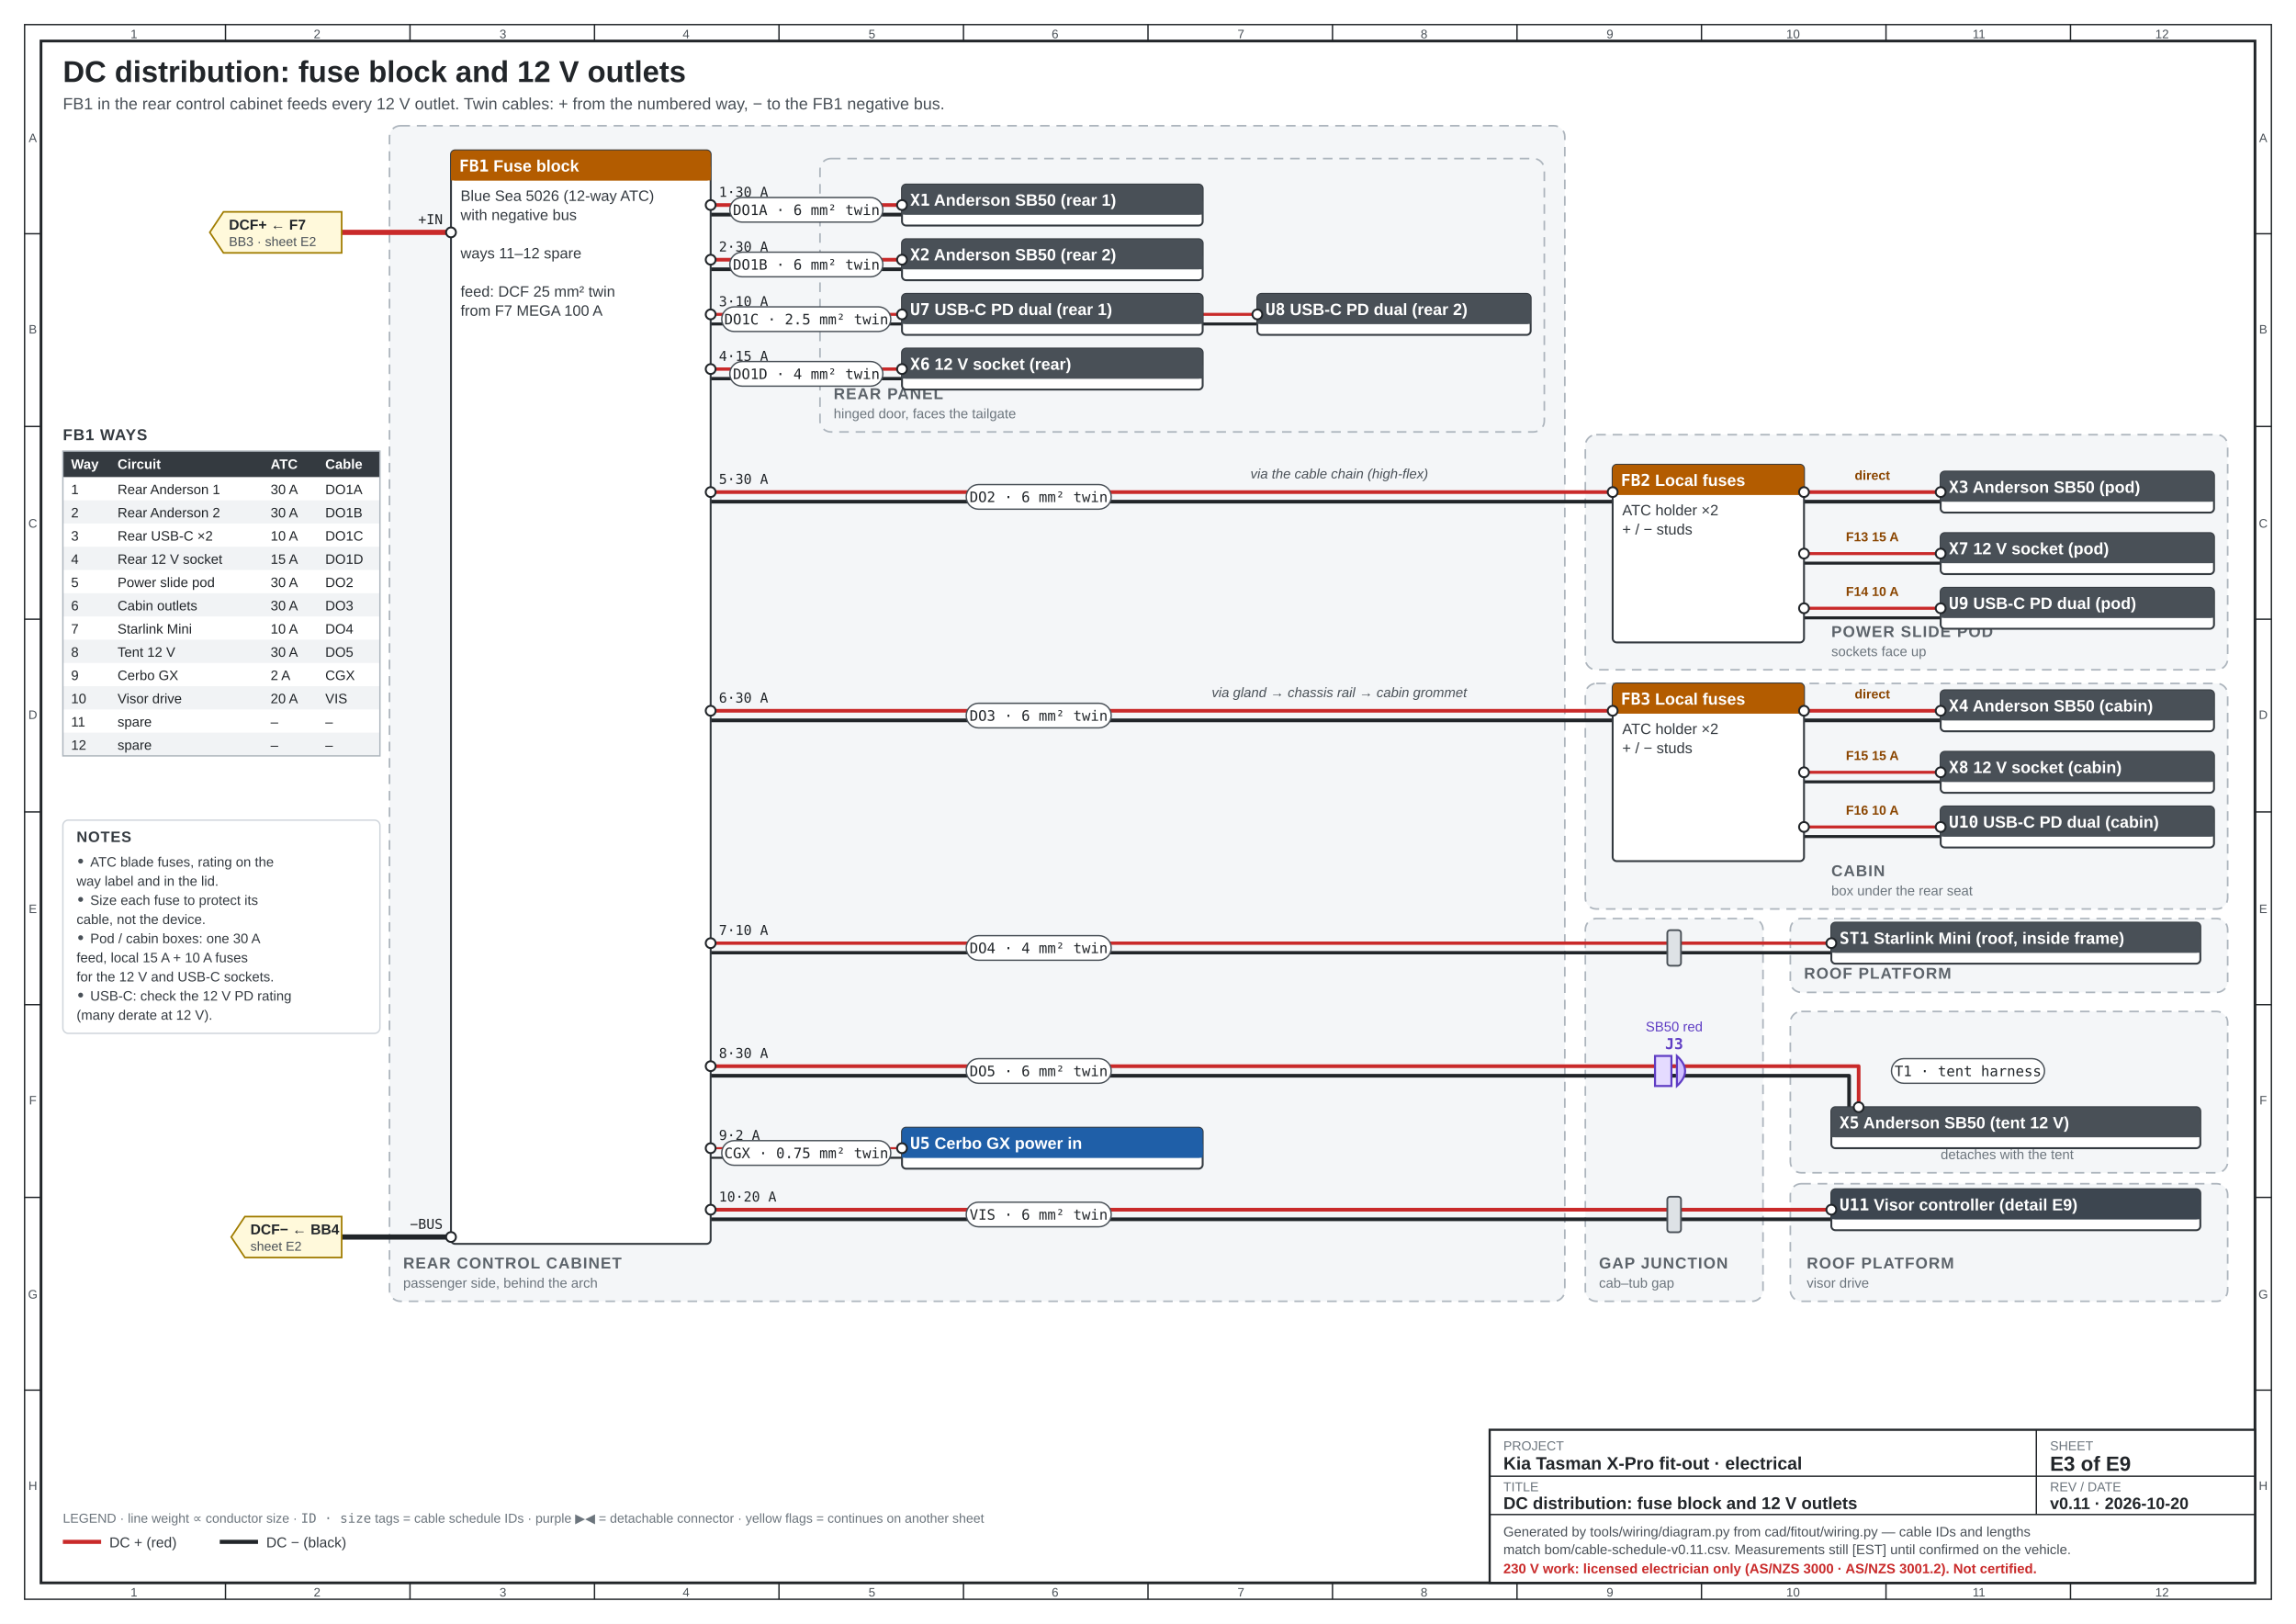
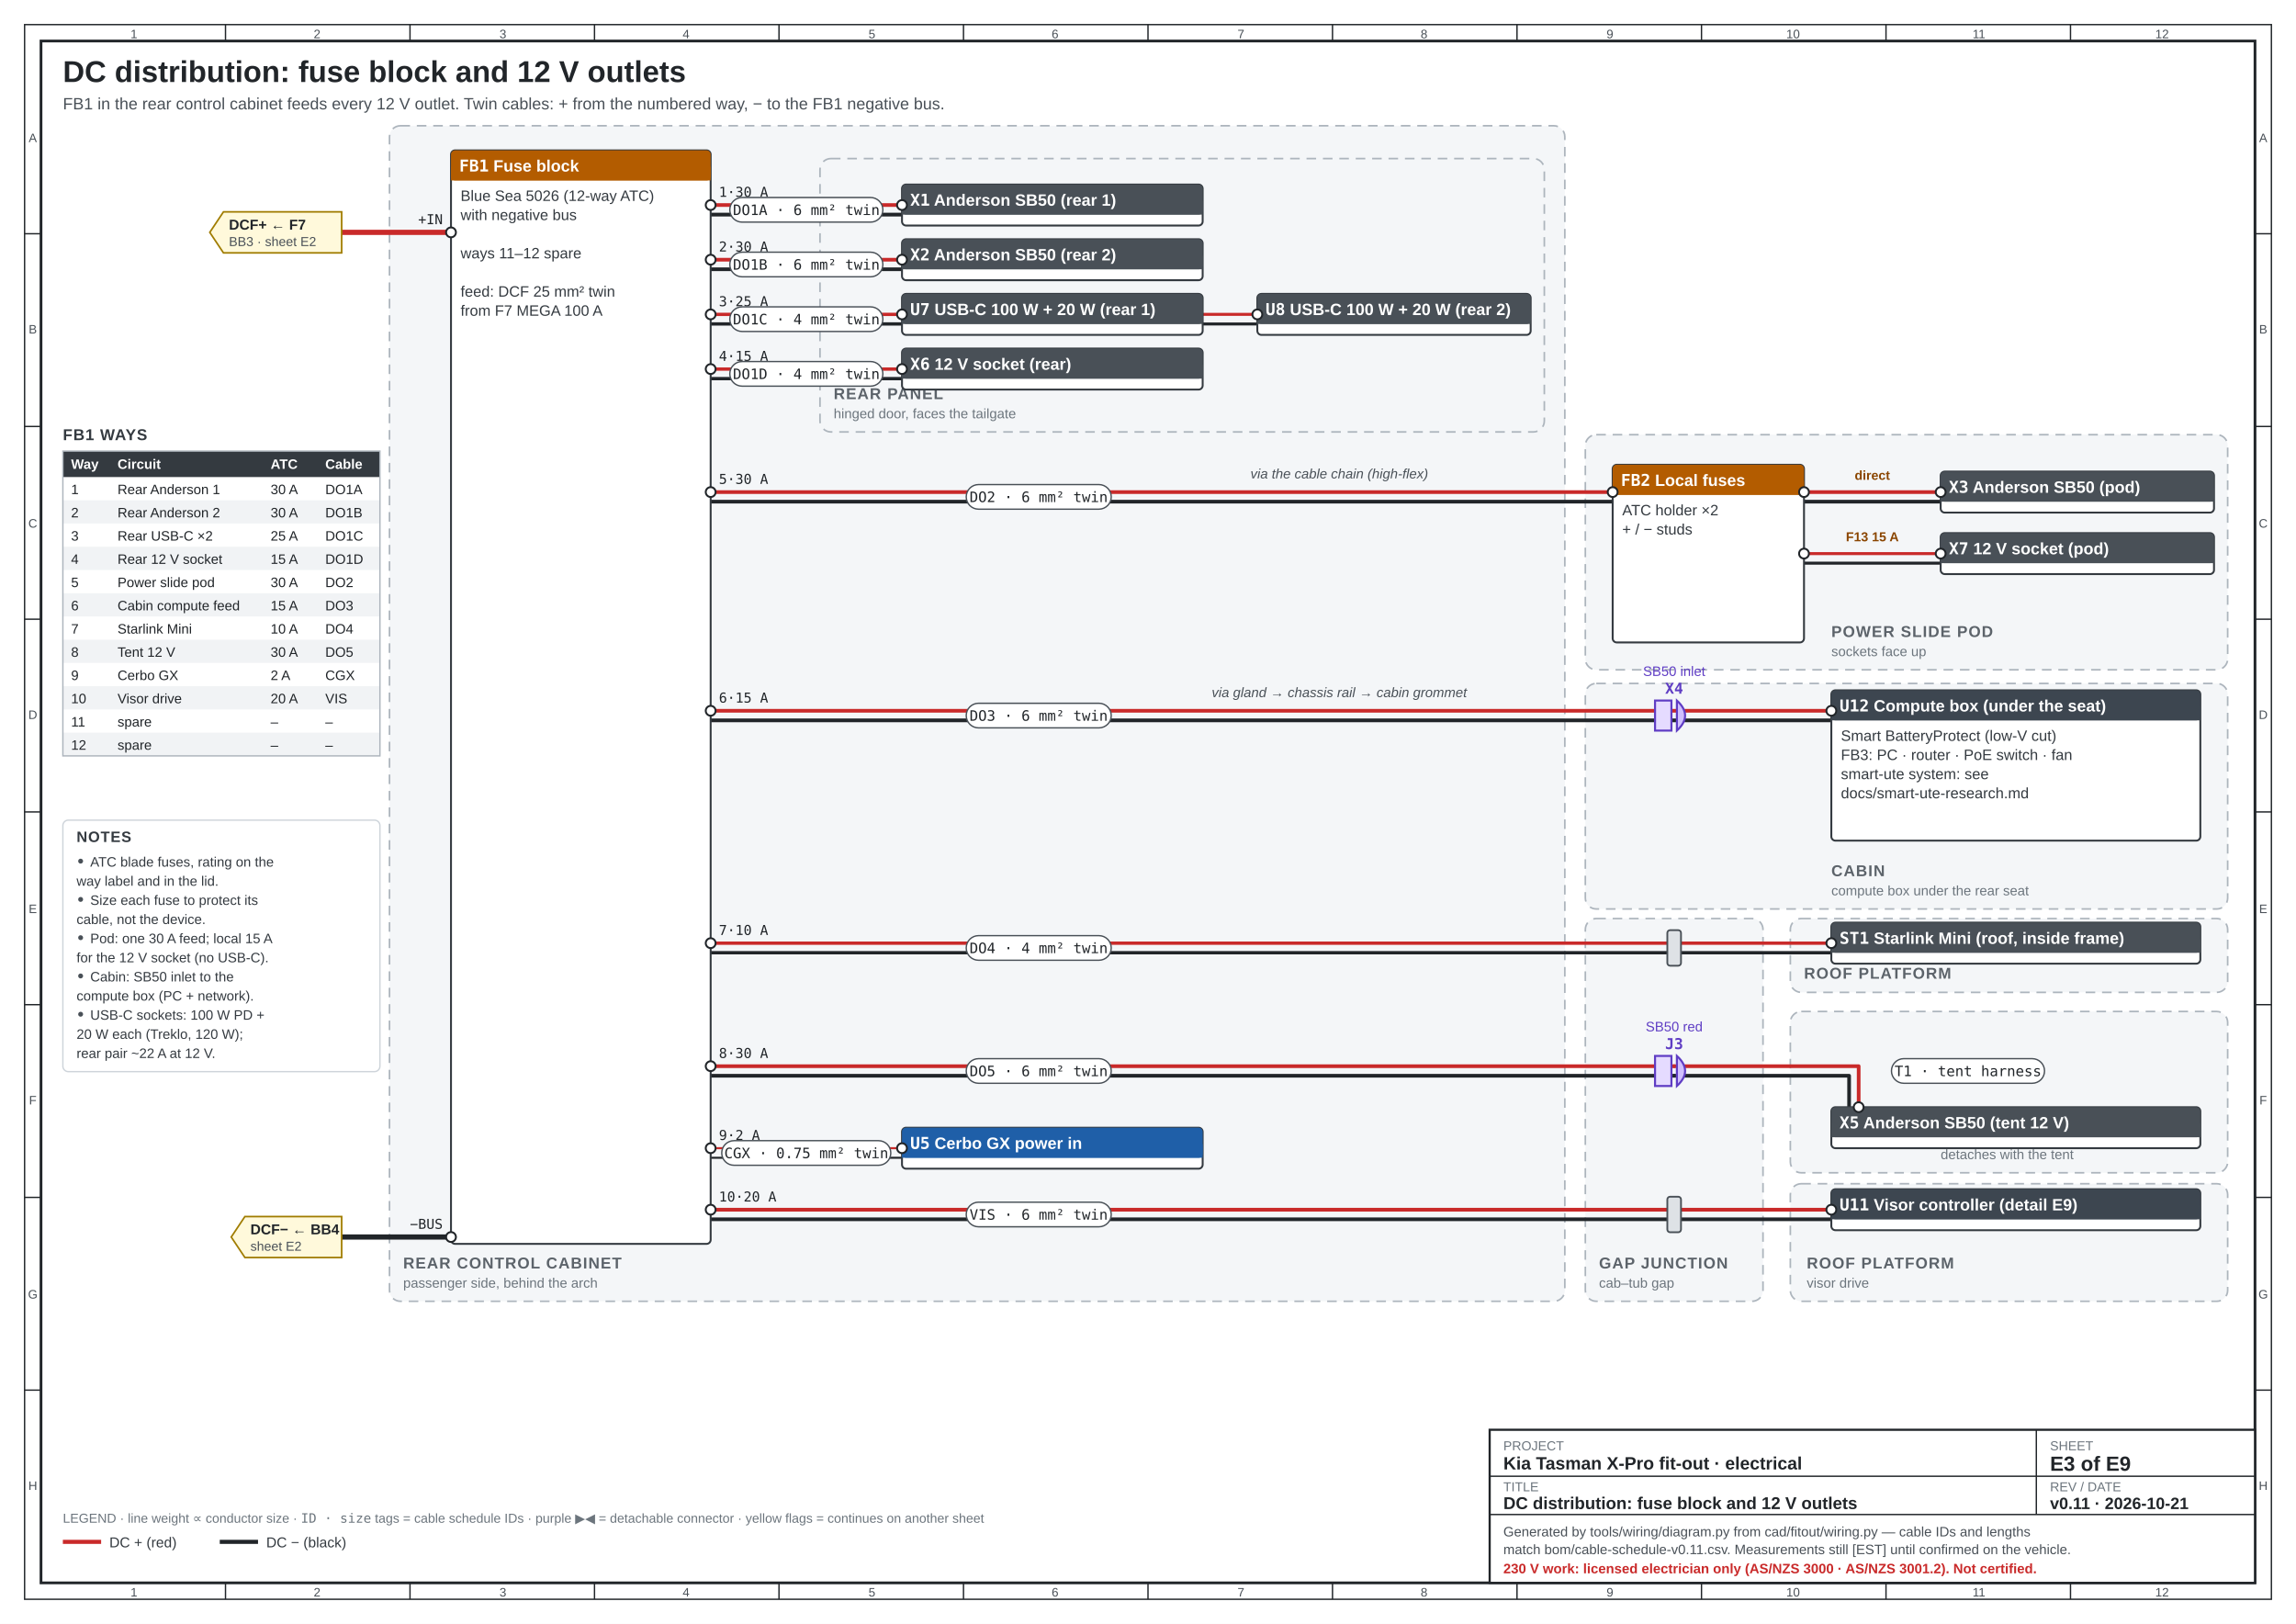
<svg xmlns="http://www.w3.org/2000/svg" viewBox="0 0 1680 1188" width="1680" height="1188" font-family="'IBM Plex Sans', 'Segoe UI', Arial, sans-serif" role="img" aria-label="DC distribution: fuse block and 12 V outlets">
  <rect x="0" y="0" width="1680" height="1188" fill="#ffffff" />
  <rect x="18" y="18" width="1644" height="1152" fill="none" stroke="#212529" stroke-width="1" />
  <rect x="30" y="30" width="1620" height="1128" fill="none" stroke="#212529" stroke-width="2" />
  <text x="98" y="28" font-size="9" text-anchor="middle" fill="#495057">1</text>
  <text x="98" y="1168" font-size="9" text-anchor="middle" fill="#495057">1</text>
  <text x="232" y="28" font-size="9" text-anchor="middle" fill="#495057">2</text>
  <text x="232" y="1168" font-size="9" text-anchor="middle" fill="#495057">2</text>
  <line x1="165" y1="18" x2="165" y2="30" stroke="#212529" />
  <line x1="165" y1="1158" x2="165" y2="1170" stroke="#212529" />
  <text x="368" y="28" font-size="9" text-anchor="middle" fill="#495057">3</text>
  <text x="368" y="1168" font-size="9" text-anchor="middle" fill="#495057">3</text>
  <line x1="300" y1="18" x2="300" y2="30" stroke="#212529" />
  <line x1="300" y1="1158" x2="300" y2="1170" stroke="#212529" />
  <text x="502" y="28" font-size="9" text-anchor="middle" fill="#495057">4</text>
  <text x="502" y="1168" font-size="9" text-anchor="middle" fill="#495057">4</text>
  <line x1="435" y1="18" x2="435" y2="30" stroke="#212529" />
  <line x1="435" y1="1158" x2="435" y2="1170" stroke="#212529" />
  <text x="638" y="28" font-size="9" text-anchor="middle" fill="#495057">5</text>
  <text x="638" y="1168" font-size="9" text-anchor="middle" fill="#495057">5</text>
  <line x1="570" y1="18" x2="570" y2="30" stroke="#212529" />
  <line x1="570" y1="1158" x2="570" y2="1170" stroke="#212529" />
  <text x="772" y="28" font-size="9" text-anchor="middle" fill="#495057">6</text>
  <text x="772" y="1168" font-size="9" text-anchor="middle" fill="#495057">6</text>
  <line x1="705" y1="18" x2="705" y2="30" stroke="#212529" />
  <line x1="705" y1="1158" x2="705" y2="1170" stroke="#212529" />
  <text x="908" y="28" font-size="9" text-anchor="middle" fill="#495057">7</text>
  <text x="908" y="1168" font-size="9" text-anchor="middle" fill="#495057">7</text>
  <line x1="840" y1="18" x2="840" y2="30" stroke="#212529" />
  <line x1="840" y1="1158" x2="840" y2="1170" stroke="#212529" />
  <text x="1042" y="28" font-size="9" text-anchor="middle" fill="#495057">8</text>
  <text x="1042" y="1168" font-size="9" text-anchor="middle" fill="#495057">8</text>
  <line x1="975" y1="18" x2="975" y2="30" stroke="#212529" />
  <line x1="975" y1="1158" x2="975" y2="1170" stroke="#212529" />
  <text x="1178" y="28" font-size="9" text-anchor="middle" fill="#495057">9</text>
  <text x="1178" y="1168" font-size="9" text-anchor="middle" fill="#495057">9</text>
  <line x1="1110" y1="18" x2="1110" y2="30" stroke="#212529" />
  <line x1="1110" y1="1158" x2="1110" y2="1170" stroke="#212529" />
  <text x="1312" y="28" font-size="9" text-anchor="middle" fill="#495057">10</text>
  <text x="1312" y="1168" font-size="9" text-anchor="middle" fill="#495057">10</text>
  <line x1="1245" y1="18" x2="1245" y2="30" stroke="#212529" />
  <line x1="1245" y1="1158" x2="1245" y2="1170" stroke="#212529" />
  <text x="1448" y="28" font-size="9" text-anchor="middle" fill="#495057">11</text>
  <text x="1448" y="1168" font-size="9" text-anchor="middle" fill="#495057">11</text>
  <line x1="1380" y1="18" x2="1380" y2="30" stroke="#212529" />
  <line x1="1380" y1="1158" x2="1380" y2="1170" stroke="#212529" />
  <text x="1582" y="28" font-size="9" text-anchor="middle" fill="#495057">12</text>
  <text x="1582" y="1168" font-size="9" text-anchor="middle" fill="#495057">12</text>
  <line x1="1515" y1="18" x2="1515" y2="30" stroke="#212529" />
  <line x1="1515" y1="1158" x2="1515" y2="1170" stroke="#212529" />
  <text x="24" y="104" font-size="9" text-anchor="middle" fill="#495057">A</text>
  <text x="1656" y="104" font-size="9" text-anchor="middle" fill="#495057">A</text>
  <text x="24" y="244" font-size="9" text-anchor="middle" fill="#495057">B</text>
  <text x="1656" y="244" font-size="9" text-anchor="middle" fill="#495057">B</text>
  <line x1="18" y1="171" x2="30" y2="171" stroke="#212529" />
  <line x1="1650" y1="171" x2="1662" y2="171" stroke="#212529" />
  <text x="24" y="386" font-size="9" text-anchor="middle" fill="#495057">C</text>
  <text x="1656" y="386" font-size="9" text-anchor="middle" fill="#495057">C</text>
  <line x1="18" y1="312" x2="30" y2="312" stroke="#212529" />
  <line x1="1650" y1="312" x2="1662" y2="312" stroke="#212529" />
  <text x="24" y="526" font-size="9" text-anchor="middle" fill="#495057">D</text>
  <text x="1656" y="526" font-size="9" text-anchor="middle" fill="#495057">D</text>
  <line x1="18" y1="453" x2="30" y2="453" stroke="#212529" />
  <line x1="1650" y1="453" x2="1662" y2="453" stroke="#212529" />
  <text x="24" y="668" font-size="9" text-anchor="middle" fill="#495057">E</text>
  <text x="1656" y="668" font-size="9" text-anchor="middle" fill="#495057">E</text>
  <line x1="18" y1="594" x2="30" y2="594" stroke="#212529" />
  <line x1="1650" y1="594" x2="1662" y2="594" stroke="#212529" />
  <text x="24" y="808" font-size="9" text-anchor="middle" fill="#495057">F</text>
  <text x="1656" y="808" font-size="9" text-anchor="middle" fill="#495057">F</text>
  <line x1="18" y1="735" x2="30" y2="735" stroke="#212529" />
  <line x1="1650" y1="735" x2="1662" y2="735" stroke="#212529" />
  <text x="24" y="950" font-size="9" text-anchor="middle" fill="#495057">G</text>
  <text x="1656" y="950" font-size="9" text-anchor="middle" fill="#495057">G</text>
  <line x1="18" y1="876" x2="30" y2="876" stroke="#212529" />
  <line x1="1650" y1="876" x2="1662" y2="876" stroke="#212529" />
  <text x="24" y="1090" font-size="9" text-anchor="middle" fill="#495057">H</text>
  <text x="1656" y="1090" font-size="9" text-anchor="middle" fill="#495057">H</text>
  <line x1="18" y1="1017" x2="30" y2="1017" stroke="#212529" />
  <line x1="1650" y1="1017" x2="1662" y2="1017" stroke="#212529" />
  <text x="46" y="60" font-size="22" font-weight="700" fill="#212529">DC distribution: fuse block and 12 V outlets</text>
  <text x="46" y="80" font-size="12" fill="#495057">FB1 in the rear control cabinet feeds every 12 V outlet. Twin cables: + from the numbered way, − to the FB1 negative bus.</text>
  <rect x="1090" y="1046" width="560" height="112" fill="#ffffff" stroke="#212529" stroke-width="1.6" />
  <line x1="1090" y1="1080" x2="1650" y2="1080" stroke="#212529" />
  <line x1="1090" y1="1108" x2="1650" y2="1108" stroke="#212529" />
  <line x1="1490" y1="1080" x2="1490" y2="1108" stroke="#212529" />
  <line x1="1490" y1="1046" x2="1490" y2="1080" stroke="#212529" />
  <text x="1100" y="1061" font-size="9.5" fill="#6c757d">PROJECT</text>
  <text x="1100" y="1075" font-size="13" font-weight="700" fill="#212529">Kia Tasman X-Pro fit-out · electrical</text>
  <text x="1500" y="1061" font-size="9.5" fill="#6c757d">SHEET</text>
  <text x="1500" y="1076" font-size="15" font-weight="700" fill="#212529">E3 of E9</text>
  <text x="1100" y="1091" font-size="9.5" fill="#6c757d">TITLE</text>
  <text x="1100" y="1104" font-size="12.5" font-weight="600" fill="#212529">DC distribution: fuse block and 12 V outlets</text>
  <text x="1500" y="1091" font-size="9.5" fill="#6c757d">REV / DATE</text>
-   <text x="1500" y="1104" font-size="12" font-weight="600" fill="#212529">v0.11 · 2026-10-20</text>
+   <text x="1500" y="1104" font-size="12" font-weight="600" fill="#212529">v0.11 · 2026-10-21</text>
  <text x="1100" y="1124" font-size="10" fill="#495057">Generated by tools/wiring/diagram.py from cad/fitout/wiring.py — cable IDs and lengths</text>
  <text x="1100" y="1137" font-size="10" fill="#495057">match bom/cable-schedule-v0.11.csv. Measurements still [EST] until confirmed on the vehicle.</text>
  <text x="1100" y="1151" font-size="10" font-weight="700" fill="#c92a2a">230 V work: licensed electrician only (AS/NZS 3000 · AS/NZS 3001.2). Not certified.</text>
  <line x1="46" y1="1128" x2="74" y2="1128" stroke="#c92a2a" stroke-width="3" />
  <text x="80" y="1132" font-size="10.5" fill="#343a40">DC + (red)</text>
  <line x1="160.8" y1="1128" x2="188.8" y2="1128" stroke="#212529" stroke-width="3" />
  <text x="194.8" y="1132" font-size="10.5" fill="#343a40">DC − (black)</text>
  <text x="46" y="1114" font-size="9.5" fill="#6c757d">LEGEND · line weight ∝ conductor size · <tspan font-family="'IBM Plex Mono', Consolas, monospace">ID · size</tspan> tags = cable schedule IDs · purple ▶◀ = detachable connector · yellow flags = continues on another sheet</text>
  <rect x="285" y="92" width="860" height="860" rx="8" fill="#f4f6f8" stroke="#adb5bd" stroke-width="1.2" stroke-dasharray="7 5" />
  <text x="295" y="928" font-size="11.5" font-weight="700" letter-spacing="0.06em" fill="#5c636a">REAR CONTROL CABINET</text>
  <text x="295" y="942" font-size="10" fill="#6c757d">passenger side, behind the arch</text>
  <rect x="600" y="116" width="530" height="200" rx="8" fill="#f4f6f8" stroke="#adb5bd" stroke-width="1.2" stroke-dasharray="7 5" />
  <text x="610" y="292" font-size="11.5" font-weight="700" letter-spacing="0.06em" fill="#5c636a">REAR PANEL</text>
  <text x="610" y="306" font-size="10" fill="#6c757d">hinged door, faces the tailgate</text>
  <rect x="1160" y="318" width="470" height="172" rx="8" fill="#f4f6f8" stroke="#adb5bd" stroke-width="1.2" stroke-dasharray="7 5" />
  <text x="1340" y="466" font-size="11.5" font-weight="700" letter-spacing="0.06em" fill="#5c636a">POWER SLIDE POD</text>
  <text x="1340" y="480" font-size="10" fill="#6c757d">sockets face up</text>
  <rect x="1160" y="500" width="470" height="165" rx="8" fill="#f4f6f8" stroke="#adb5bd" stroke-width="1.2" stroke-dasharray="7 5" />
  <text x="1340" y="641" font-size="11.5" font-weight="700" letter-spacing="0.06em" fill="#5c636a">CABIN</text>
-   <text x="1340" y="655" font-size="10" fill="#6c757d">box under the rear seat</text>
+   <text x="1340" y="655" font-size="10" fill="#6c757d">compute box under the rear seat</text>
  <rect x="1160" y="672" width="130" height="280" rx="8" fill="#f4f6f8" stroke="#adb5bd" stroke-width="1.2" stroke-dasharray="7 5" />
  <text x="1170" y="928" font-size="11.5" font-weight="700" letter-spacing="0.06em" fill="#5c636a">GAP JUNCTION</text>
  <text x="1170" y="942" font-size="10" fill="#6c757d">cab–tub gap</text>
  <rect x="1310" y="866" width="320" height="86" rx="8" fill="#f4f6f8" stroke="#adb5bd" stroke-width="1.2" stroke-dasharray="7 5" />
  <text x="1322" y="928" font-size="11.5" font-weight="700" letter-spacing="0.06em" fill="#5c636a">ROOF PLATFORM</text>
  <text x="1322" y="942" font-size="10" fill="#6c757d">visor drive</text>
  <rect x="1310" y="672" width="320" height="54" rx="8" fill="#f4f6f8" stroke="#adb5bd" stroke-width="1.2" stroke-dasharray="7 5" />
  <text x="1320" y="716" font-size="11.5" font-weight="700" letter-spacing="0.06em" fill="#5c636a">ROOF PLATFORM</text>
  <rect x="1310" y="740" width="320" height="118" rx="8" fill="#f4f6f8" stroke="#adb5bd" stroke-width="1.2" stroke-dasharray="7 5" />
  <text x="1420" y="834" font-size="11.5" font-weight="700" letter-spacing="0.06em" fill="#5c636a">TENT SERVICES BOX</text>
  <text x="1420" y="848" font-size="10" fill="#6c757d">detaches with the tent</text>
  <polyline points="250.0,170.0 330.0,170.0" fill="none" stroke="#c92a2a" stroke-width="3.8" stroke-linejoin="round" stroke-linecap="round" />
  <polyline points="250.0,905.0 330.0,905.0" fill="none" stroke="#212529" stroke-width="3.8" stroke-linejoin="round" stroke-linecap="round" />
  <polyline points="520.0,157.0 660.0,157.0" fill="none" stroke="#212529" stroke-width="2.7" stroke-linejoin="round" stroke-linecap="round" />
  <polyline points="520.0,150.0 660.0,150.0" fill="none" stroke="#c92a2a" stroke-width="2.7" stroke-linejoin="round" stroke-linecap="round" />
  <polyline points="520.0,197.0 660.0,197.0" fill="none" stroke="#212529" stroke-width="2.7" stroke-linejoin="round" stroke-linecap="round" />
  <polyline points="520.0,190.0 660.0,190.0" fill="none" stroke="#c92a2a" stroke-width="2.7" stroke-linejoin="round" stroke-linecap="round" />
-   <polyline points="520.0,237.0 660.0,237.0" fill="none" stroke="#212529" stroke-width="2.2" stroke-linejoin="round" stroke-linecap="round" />
-   <polyline points="520.0,230.0 660.0,230.0" fill="none" stroke="#c92a2a" stroke-width="2.2" stroke-linejoin="round" stroke-linecap="round" />
+   <polyline points="520.0,237.0 660.0,237.0" fill="none" stroke="#212529" stroke-width="2.4" stroke-linejoin="round" stroke-linecap="round" />
+   <polyline points="520.0,230.0 660.0,230.0" fill="none" stroke="#c92a2a" stroke-width="2.4" stroke-linejoin="round" stroke-linecap="round" />
  <polyline points="520.0,277.0 660.0,277.0" fill="none" stroke="#212529" stroke-width="2.4" stroke-linejoin="round" stroke-linecap="round" />
  <polyline points="520.0,270.0 660.0,270.0" fill="none" stroke="#c92a2a" stroke-width="2.4" stroke-linejoin="round" stroke-linecap="round" />
  <polyline points="880.0,237.0 920.0,237.0" fill="none" stroke="#212529" stroke-width="2.2" stroke-linejoin="round" stroke-linecap="round" />
  <polyline points="880.0,230.0 920.0,230.0" fill="none" stroke="#c92a2a" stroke-width="2.2" stroke-linejoin="round" stroke-linecap="round" />
  <polyline points="520.0,367.0 1180.0,367.0" fill="none" stroke="#212529" stroke-width="2.7" stroke-linejoin="round" stroke-linecap="round" />
  <polyline points="520.0,360.0 1180.0,360.0" fill="none" stroke="#c92a2a" stroke-width="2.7" stroke-linejoin="round" stroke-linecap="round" />
  <polyline points="1320.0,367.0 1420.0,367.0" fill="none" stroke="#212529" stroke-width="2.7" stroke-linejoin="round" stroke-linecap="round" />
  <polyline points="1320.0,360.0 1420.0,360.0" fill="none" stroke="#c92a2a" stroke-width="2.7" stroke-linejoin="round" stroke-linecap="round" />
  <polyline points="1320.0,412.0 1420.0,412.0" fill="none" stroke="#212529" stroke-width="2.2" stroke-linejoin="round" stroke-linecap="round" />
  <polyline points="1320.0,405.0 1420.0,405.0" fill="none" stroke="#c92a2a" stroke-width="2.2" stroke-linejoin="round" stroke-linecap="round" />
-   <polyline points="1320.0,452.0 1420.0,452.0" fill="none" stroke="#212529" stroke-width="2.2" stroke-linejoin="round" stroke-linecap="round" />
-   <polyline points="1320.0,445.0 1420.0,445.0" fill="none" stroke="#c92a2a" stroke-width="2.2" stroke-linejoin="round" stroke-linecap="round" />
-   <polyline points="520.0,527.0 1180.0,527.0" fill="none" stroke="#212529" stroke-width="2.7" stroke-linejoin="round" stroke-linecap="round" />
-   <polyline points="520.0,520.0 1180.0,520.0" fill="none" stroke="#c92a2a" stroke-width="2.7" stroke-linejoin="round" stroke-linecap="round" />
-   <polyline points="1320.0,527.0 1420.0,527.0" fill="none" stroke="#212529" stroke-width="2.7" stroke-linejoin="round" stroke-linecap="round" />
-   <polyline points="1320.0,520.0 1420.0,520.0" fill="none" stroke="#c92a2a" stroke-width="2.7" stroke-linejoin="round" stroke-linecap="round" />
-   <polyline points="1320.0,572.0 1420.0,572.0" fill="none" stroke="#212529" stroke-width="2.2" stroke-linejoin="round" stroke-linecap="round" />
-   <polyline points="1320.0,565.0 1420.0,565.0" fill="none" stroke="#c92a2a" stroke-width="2.2" stroke-linejoin="round" stroke-linecap="round" />
-   <polyline points="1320.0,612.0 1420.0,612.0" fill="none" stroke="#212529" stroke-width="2.2" stroke-linejoin="round" stroke-linecap="round" />
-   <polyline points="1320.0,605.0 1420.0,605.0" fill="none" stroke="#c92a2a" stroke-width="2.2" stroke-linejoin="round" stroke-linecap="round" />
+   <polyline points="520.0,527.0 1340.0,527.0" fill="none" stroke="#212529" stroke-width="2.7" stroke-linejoin="round" stroke-linecap="round" />
+   <polyline points="520.0,520.0 1340.0,520.0" fill="none" stroke="#c92a2a" stroke-width="2.7" stroke-linejoin="round" stroke-linecap="round" />
  <polyline points="520.0,697.0 1340.0,697.0" fill="none" stroke="#212529" stroke-width="2.4" stroke-linejoin="round" stroke-linecap="round" />
  <polyline points="520.0,690.0 1340.0,690.0" fill="none" stroke="#c92a2a" stroke-width="2.4" stroke-linejoin="round" stroke-linecap="round" />
  <polyline points="520.0,787.0 1225.0,787.0" fill="none" stroke="#212529" stroke-width="2.7" stroke-linejoin="round" stroke-linecap="round" />
  <polyline points="520.0,780.0 1225.0,780.0" fill="none" stroke="#c92a2a" stroke-width="2.7" stroke-linejoin="round" stroke-linecap="round" />
  <polyline points="1225.0,787.0 1353.0,787.0 1353.0,810.0" fill="none" stroke="#212529" stroke-width="2.7" stroke-linejoin="round" stroke-linecap="round" />
  <polyline points="1225.0,780.0 1360.0,780.0 1360.0,810.0" fill="none" stroke="#c92a2a" stroke-width="2.7" stroke-linejoin="round" stroke-linecap="round" />
  <polyline points="520.0,847.0 660.0,847.0" fill="none" stroke="#212529" stroke-width="1.5" stroke-linejoin="round" stroke-linecap="round" />
  <polyline points="520.0,840.0 660.0,840.0" fill="none" stroke="#c92a2a" stroke-width="1.5" stroke-linejoin="round" stroke-linecap="round" />
  <polyline points="520.0,892.0 1340.0,892.0" fill="none" stroke="#212529" stroke-width="2.7" stroke-linejoin="round" stroke-linecap="round" />
  <polyline points="520.0,885.0 1340.0,885.0" fill="none" stroke="#c92a2a" stroke-width="2.7" stroke-linejoin="round" stroke-linecap="round" />
+   <path d="M1211,512.5 L1223,512.5 L1223,534.5 L1211,534.5 Z" fill="#e5dbff" stroke="#5f3dc4" stroke-width="1.5" />
+   <path d="M1227,512.5 Q1239,523.5 1227,534.5 Z" fill="#d0bfff" stroke="#5f3dc4" stroke-width="1.5" />
+   <text x="1225.0" y="507.5" font-size="11" text-anchor="middle" font-weight="700" fill="#5f3dc4" font-family="'IBM Plex Mono', Consolas, monospace">X4</text>
+   <text x="1225.0" y="494.5" font-size="10" text-anchor="middle" font-weight="400" fill="#5f3dc4">SB50 inlet</text>
  <rect x="1220" y="680.5" width="10" height="26" rx="2" fill="#dee2e6" stroke="#495057" stroke-width="1.3" />
  <path d="M1211,772.5 L1223,772.5 L1223,794.5 L1211,794.5 Z" fill="#e5dbff" stroke="#5f3dc4" stroke-width="1.5" />
  <path d="M1227,772.5 Q1239,783.5 1227,794.5 Z" fill="#d0bfff" stroke="#5f3dc4" stroke-width="1.5" />
  <text x="1225.0" y="767.5" font-size="11" text-anchor="middle" font-weight="700" fill="#5f3dc4" font-family="'IBM Plex Mono', Consolas, monospace">J3</text>
  <text x="1225.0" y="754.5" font-size="10" text-anchor="middle" font-weight="400" fill="#5f3dc4">SB50 red</text>
  <rect x="1220" y="875.5" width="10" height="26" rx="2" fill="#dee2e6" stroke="#495057" stroke-width="1.3" />
  <g class="blk">
    <rect x="330" y="110" width="190" height="800" rx="3" fill="#ffffff" stroke="#343a40" stroke-width="1.4" />
    <rect x="330" y="110" width="190" height="22" rx="3" fill="#b35c00" />
    <rect x="330" y="122" width="190" height="10" fill="#b35c00" />
    <text x="336" y="125.5" font-size="12" font-weight="600" fill="#fff">
      <tspan font-family="'IBM Plex Mono', Consolas, monospace" font-weight="700">FB1</tspan>  Fuse block</text>
    <text x="337" y="147" font-size="11" fill="#343a40">Blue Sea 5026 (12-way ATC)</text>
    <text x="337" y="161" font-size="11" fill="#343a40">with negative bus</text>
    <text x="337" y="175" font-size="11" fill="#343a40" />
    <text x="337" y="189" font-size="11" fill="#343a40">ways 11–12 spare</text>
    <text x="337" y="203" font-size="11" fill="#343a40" />
    <text x="337" y="217" font-size="11" fill="#343a40">feed: DCF 25 mm² twin</text>
    <text x="337" y="231" font-size="11" fill="#343a40">from F7 MEGA 100 A</text>
    <circle cx="330" cy="170" r="3.6" fill="#fff" stroke="#212529" stroke-width="1.4" />
    <text x="324" y="164" font-size="10" font-family="'IBM Plex Mono', Consolas, monospace" fill="#212529" text-anchor="end">+IN</text>
    <circle cx="330" cy="905" r="3.6" fill="#fff" stroke="#212529" stroke-width="1.4" />
    <text x="324" y="899" font-size="10" font-family="'IBM Plex Mono', Consolas, monospace" fill="#212529" text-anchor="end">−BUS</text>
    <circle cx="520" cy="150" r="3.6" fill="#fff" stroke="#212529" stroke-width="1.4" />
    <text x="526" y="144" font-size="10" font-family="'IBM Plex Mono', Consolas, monospace" fill="#212529">1·30 A</text>
    <circle cx="520" cy="190" r="3.6" fill="#fff" stroke="#212529" stroke-width="1.4" />
    <text x="526" y="184" font-size="10" font-family="'IBM Plex Mono', Consolas, monospace" fill="#212529">2·30 A</text>
    <circle cx="520" cy="230" r="3.6" fill="#fff" stroke="#212529" stroke-width="1.4" />
-     <text x="526" y="224" font-size="10" font-family="'IBM Plex Mono', Consolas, monospace" fill="#212529">3·10 A</text>
+     <text x="526" y="224" font-size="10" font-family="'IBM Plex Mono', Consolas, monospace" fill="#212529">3·25 A</text>
    <circle cx="520" cy="270" r="3.6" fill="#fff" stroke="#212529" stroke-width="1.4" />
    <text x="526" y="264" font-size="10" font-family="'IBM Plex Mono', Consolas, monospace" fill="#212529">4·15 A</text>
    <circle cx="520" cy="360" r="3.6" fill="#fff" stroke="#212529" stroke-width="1.4" />
    <text x="526" y="354" font-size="10" font-family="'IBM Plex Mono', Consolas, monospace" fill="#212529">5·30 A</text>
    <circle cx="520" cy="520" r="3.6" fill="#fff" stroke="#212529" stroke-width="1.4" />
-     <text x="526" y="514" font-size="10" font-family="'IBM Plex Mono', Consolas, monospace" fill="#212529">6·30 A</text>
+     <text x="526" y="514" font-size="10" font-family="'IBM Plex Mono', Consolas, monospace" fill="#212529">6·15 A</text>
    <circle cx="520" cy="690" r="3.6" fill="#fff" stroke="#212529" stroke-width="1.4" />
    <text x="526" y="684" font-size="10" font-family="'IBM Plex Mono', Consolas, monospace" fill="#212529">7·10 A</text>
    <circle cx="520" cy="780" r="3.6" fill="#fff" stroke="#212529" stroke-width="1.4" />
    <text x="526" y="774" font-size="10" font-family="'IBM Plex Mono', Consolas, monospace" fill="#212529">8·30 A</text>
    <circle cx="520" cy="840" r="3.6" fill="#fff" stroke="#212529" stroke-width="1.4" />
    <text x="526" y="834" font-size="10" font-family="'IBM Plex Mono', Consolas, monospace" fill="#212529">9·2 A</text>
    <circle cx="520" cy="885" r="3.6" fill="#fff" stroke="#212529" stroke-width="1.4" />
    <text x="526" y="879" font-size="10" font-family="'IBM Plex Mono', Consolas, monospace" fill="#212529">10·20 A</text>
  </g>
  <g class="blk">
    <rect x="660" y="135" width="220" height="30" rx="3" fill="#ffffff" stroke="#343a40" stroke-width="1.4" />
    <rect x="660" y="135" width="220" height="22" rx="3" fill="#495057" />
    <rect x="660" y="147" width="220" height="10" fill="#495057" />
    <text x="666" y="150.5" font-size="12" font-weight="600" fill="#fff">
      <tspan font-family="'IBM Plex Mono', Consolas, monospace" font-weight="700">X1</tspan>  Anderson SB50 (rear 1)</text>
    <circle cx="660" cy="150" r="3.6" fill="#fff" stroke="#212529" stroke-width="1.4" />
  </g>
  <g class="blk">
    <rect x="660" y="175" width="220" height="30" rx="3" fill="#ffffff" stroke="#343a40" stroke-width="1.4" />
    <rect x="660" y="175" width="220" height="22" rx="3" fill="#495057" />
    <rect x="660" y="187" width="220" height="10" fill="#495057" />
    <text x="666" y="190.5" font-size="12" font-weight="600" fill="#fff">
      <tspan font-family="'IBM Plex Mono', Consolas, monospace" font-weight="700">X2</tspan>  Anderson SB50 (rear 2)</text>
    <circle cx="660" cy="190" r="3.6" fill="#fff" stroke="#212529" stroke-width="1.4" />
  </g>
  <g class="blk">
    <rect x="660" y="215" width="220" height="30" rx="3" fill="#ffffff" stroke="#343a40" stroke-width="1.4" />
    <rect x="660" y="215" width="220" height="22" rx="3" fill="#495057" />
    <rect x="660" y="227" width="220" height="10" fill="#495057" />
    <text x="666" y="230.5" font-size="12" font-weight="600" fill="#fff">
-       <tspan font-family="'IBM Plex Mono', Consolas, monospace" font-weight="700">U7</tspan>  USB-C PD dual (rear 1)</text>
+       <tspan font-family="'IBM Plex Mono', Consolas, monospace" font-weight="700">U7</tspan>  USB-C 100 W + 20 W (rear 1)</text>
    <circle cx="660" cy="230" r="3.6" fill="#fff" stroke="#212529" stroke-width="1.4" />
  </g>
  <g class="blk">
    <rect x="660" y="255" width="220" height="30" rx="3" fill="#ffffff" stroke="#343a40" stroke-width="1.4" />
    <rect x="660" y="255" width="220" height="22" rx="3" fill="#495057" />
    <rect x="660" y="267" width="220" height="10" fill="#495057" />
    <text x="666" y="270.5" font-size="12" font-weight="600" fill="#fff">
      <tspan font-family="'IBM Plex Mono', Consolas, monospace" font-weight="700">X6</tspan>  12 V socket (rear)</text>
    <circle cx="660" cy="270" r="3.6" fill="#fff" stroke="#212529" stroke-width="1.4" />
  </g>
  <g class="blk">
    <rect x="920" y="215" width="200" height="30" rx="3" fill="#ffffff" stroke="#343a40" stroke-width="1.4" />
    <rect x="920" y="215" width="200" height="22" rx="3" fill="#495057" />
    <rect x="920" y="227" width="200" height="10" fill="#495057" />
    <text x="926" y="230.5" font-size="12" font-weight="600" fill="#fff">
-       <tspan font-family="'IBM Plex Mono', Consolas, monospace" font-weight="700">U8</tspan>  USB-C PD dual (rear 2)</text>
+       <tspan font-family="'IBM Plex Mono', Consolas, monospace" font-weight="700">U8</tspan>  USB-C 100 W + 20 W (rear 2)</text>
    <circle cx="920" cy="230" r="3.6" fill="#fff" stroke="#212529" stroke-width="1.4" />
  </g>
  <g class="blk">
    <rect x="1180" y="340" width="140" height="130" rx="3" fill="#ffffff" stroke="#343a40" stroke-width="1.4" />
    <rect x="1180" y="340" width="140" height="22" rx="3" fill="#b35c00" />
    <rect x="1180" y="352" width="140" height="10" fill="#b35c00" />
    <text x="1186" y="355.5" font-size="12" font-weight="600" fill="#fff">
      <tspan font-family="'IBM Plex Mono', Consolas, monospace" font-weight="700">FB2</tspan>  Local fuses</text>
    <text x="1187" y="377" font-size="11" fill="#343a40">ATC holder ×2</text>
    <text x="1187" y="391" font-size="11" fill="#343a40">+ / − studs</text>
    <circle cx="1180" cy="360" r="3.6" fill="#fff" stroke="#212529" stroke-width="1.4" />
    <circle cx="1320" cy="360" r="3.6" fill="#fff" stroke="#212529" stroke-width="1.4" />
    <circle cx="1320" cy="405" r="3.6" fill="#fff" stroke="#212529" stroke-width="1.4" />
-     <circle cx="1320" cy="445" r="3.6" fill="#fff" stroke="#212529" stroke-width="1.4" />
  </g>
  <g class="blk">
    <rect x="1420" y="345" width="200" height="30" rx="3" fill="#ffffff" stroke="#343a40" stroke-width="1.4" />
    <rect x="1420" y="345" width="200" height="22" rx="3" fill="#495057" />
    <rect x="1420" y="357" width="200" height="10" fill="#495057" />
    <text x="1426" y="360.5" font-size="12" font-weight="600" fill="#fff">
      <tspan font-family="'IBM Plex Mono', Consolas, monospace" font-weight="700">X3</tspan>  Anderson SB50 (pod)</text>
    <circle cx="1420" cy="360" r="3.6" fill="#fff" stroke="#212529" stroke-width="1.4" />
  </g>
  <g class="blk">
    <rect x="1420" y="390" width="200" height="30" rx="3" fill="#ffffff" stroke="#343a40" stroke-width="1.4" />
    <rect x="1420" y="390" width="200" height="22" rx="3" fill="#495057" />
    <rect x="1420" y="402" width="200" height="10" fill="#495057" />
    <text x="1426" y="405.5" font-size="12" font-weight="600" fill="#fff">
      <tspan font-family="'IBM Plex Mono', Consolas, monospace" font-weight="700">X7</tspan>  12 V socket (pod)</text>
    <circle cx="1420" cy="405" r="3.6" fill="#fff" stroke="#212529" stroke-width="1.4" />
  </g>
  <g class="blk">
-     <rect x="1420" y="430" width="200" height="30" rx="3" fill="#ffffff" stroke="#343a40" stroke-width="1.4" />
-     <rect x="1420" y="430" width="200" height="22" rx="3" fill="#495057" />
-     <rect x="1420" y="442" width="200" height="10" fill="#495057" />
-     <text x="1426" y="445.5" font-size="12" font-weight="600" fill="#fff">
-       <tspan font-family="'IBM Plex Mono', Consolas, monospace" font-weight="700">U9</tspan>  USB-C PD dual (pod)</text>
-     <circle cx="1420" cy="445" r="3.6" fill="#fff" stroke="#212529" stroke-width="1.4" />
-   </g>
-   <g class="blk">
-     <rect x="1180" y="500" width="140" height="130" rx="3" fill="#ffffff" stroke="#343a40" stroke-width="1.4" />
-     <rect x="1180" y="500" width="140" height="22" rx="3" fill="#b35c00" />
-     <rect x="1180" y="512" width="140" height="10" fill="#b35c00" />
-     <text x="1186" y="515.5" font-size="12" font-weight="600" fill="#fff">
-       <tspan font-family="'IBM Plex Mono', Consolas, monospace" font-weight="700">FB3</tspan>  Local fuses</text>
-     <text x="1187" y="537" font-size="11" fill="#343a40">ATC holder ×2</text>
-     <text x="1187" y="551" font-size="11" fill="#343a40">+ / − studs</text>
-     <circle cx="1180" cy="520" r="3.6" fill="#fff" stroke="#212529" stroke-width="1.4" />
-     <circle cx="1320" cy="520" r="3.6" fill="#fff" stroke="#212529" stroke-width="1.4" />
-     <circle cx="1320" cy="565" r="3.6" fill="#fff" stroke="#212529" stroke-width="1.4" />
-     <circle cx="1320" cy="605" r="3.6" fill="#fff" stroke="#212529" stroke-width="1.4" />
-   </g>
-   <g class="blk">
-     <rect x="1420" y="505" width="200" height="30" rx="3" fill="#ffffff" stroke="#343a40" stroke-width="1.4" />
-     <rect x="1420" y="505" width="200" height="22" rx="3" fill="#495057" />
-     <rect x="1420" y="517" width="200" height="10" fill="#495057" />
-     <text x="1426" y="520.5" font-size="12" font-weight="600" fill="#fff">
-       <tspan font-family="'IBM Plex Mono', Consolas, monospace" font-weight="700">X4</tspan>  Anderson SB50 (cabin)</text>
-     <circle cx="1420" cy="520" r="3.6" fill="#fff" stroke="#212529" stroke-width="1.4" />
-   </g>
-   <g class="blk">
-     <rect x="1420" y="550" width="200" height="30" rx="3" fill="#ffffff" stroke="#343a40" stroke-width="1.4" />
-     <rect x="1420" y="550" width="200" height="22" rx="3" fill="#495057" />
-     <rect x="1420" y="562" width="200" height="10" fill="#495057" />
-     <text x="1426" y="565.5" font-size="12" font-weight="600" fill="#fff">
-       <tspan font-family="'IBM Plex Mono', Consolas, monospace" font-weight="700">X8</tspan>  12 V socket (cabin)</text>
-     <circle cx="1420" cy="565" r="3.6" fill="#fff" stroke="#212529" stroke-width="1.4" />
-   </g>
-   <g class="blk">
-     <rect x="1420" y="590" width="200" height="30" rx="3" fill="#ffffff" stroke="#343a40" stroke-width="1.4" />
-     <rect x="1420" y="590" width="200" height="22" rx="3" fill="#495057" />
-     <rect x="1420" y="602" width="200" height="10" fill="#495057" />
-     <text x="1426" y="605.5" font-size="12" font-weight="600" fill="#fff">
-       <tspan font-family="'IBM Plex Mono', Consolas, monospace" font-weight="700">U10</tspan>  USB-C PD dual (cabin)</text>
-     <circle cx="1420" cy="605" r="3.6" fill="#fff" stroke="#212529" stroke-width="1.4" />
+     <rect x="1340" y="505" width="270" height="110" rx="3" fill="#ffffff" stroke="#343a40" stroke-width="1.4" />
+     <rect x="1340" y="505" width="270" height="22" rx="3" fill="#3d4650" />
+     <rect x="1340" y="517" width="270" height="10" fill="#3d4650" />
+     <text x="1346" y="520.5" font-size="12" font-weight="600" fill="#fff">
+       <tspan font-family="'IBM Plex Mono', Consolas, monospace" font-weight="700">U12</tspan>  Compute box (under the seat)</text>
+     <text x="1347" y="542" font-size="11" fill="#343a40">Smart BatteryProtect (low-V cut)</text>
+     <text x="1347" y="556" font-size="11" fill="#343a40">FB3: PC · router · PoE switch · fan</text>
+     <text x="1347" y="570" font-size="11" fill="#343a40">smart-ute system: see</text>
+     <text x="1347" y="584" font-size="11" fill="#343a40">docs/smart-ute-research.md</text>
+     <circle cx="1340" cy="520" r="3.6" fill="#fff" stroke="#212529" stroke-width="1.4" />
  </g>
  <g class="blk">
    <rect x="1340" y="675" width="270" height="30" rx="3" fill="#ffffff" stroke="#343a40" stroke-width="1.4" />
    <rect x="1340" y="675" width="270" height="22" rx="3" fill="#495057" />
    <rect x="1340" y="687" width="270" height="10" fill="#495057" />
    <text x="1346" y="690.5" font-size="12" font-weight="600" fill="#fff">
      <tspan font-family="'IBM Plex Mono', Consolas, monospace" font-weight="700">ST1</tspan>  Starlink Mini (roof, inside frame)</text>
    <circle cx="1340" cy="690" r="3.6" fill="#fff" stroke="#212529" stroke-width="1.4" />
  </g>
  <g class="blk">
    <rect x="1340" y="810" width="270" height="30" rx="3" fill="#ffffff" stroke="#343a40" stroke-width="1.4" />
    <rect x="1340" y="810" width="270" height="22" rx="3" fill="#495057" />
    <rect x="1340" y="822" width="270" height="10" fill="#495057" />
    <text x="1346" y="825.5" font-size="12" font-weight="600" fill="#fff">
      <tspan font-family="'IBM Plex Mono', Consolas, monospace" font-weight="700">X5</tspan>  Anderson SB50 (tent 12 V)</text>
    <circle cx="1360" cy="810" r="3.6" fill="#fff" stroke="#212529" stroke-width="1.4" />
  </g>
  <g class="blk">
    <rect x="660" y="825" width="220" height="30" rx="3" fill="#ffffff" stroke="#343a40" stroke-width="1.4" />
    <rect x="660" y="825" width="220" height="22" rx="3" fill="#1f5fa8" />
    <rect x="660" y="837" width="220" height="10" fill="#1f5fa8" />
    <text x="666" y="840.5" font-size="12" font-weight="600" fill="#fff">
      <tspan font-family="'IBM Plex Mono', Consolas, monospace" font-weight="700">U5</tspan>  Cerbo GX power in</text>
    <circle cx="660" cy="840" r="3.6" fill="#fff" stroke="#212529" stroke-width="1.4" />
  </g>
  <g class="blk">
    <rect x="1340" y="870" width="270" height="30" rx="3" fill="#ffffff" stroke="#343a40" stroke-width="1.4" />
    <rect x="1340" y="870" width="270" height="22" rx="3" fill="#3d4650" />
    <rect x="1340" y="882" width="270" height="10" fill="#3d4650" />
    <text x="1346" y="885.5" font-size="12" font-weight="600" fill="#fff">
      <tspan font-family="'IBM Plex Mono', Consolas, monospace" font-weight="700">U11</tspan>  Visor controller (detail E9)</text>
    <circle cx="1340" cy="885" r="3.6" fill="#fff" stroke="#212529" stroke-width="1.4" />
  </g>
  <polygon points="163.5,155.0 250.0,155.0 250.0,185.0 163.5,185.0 153.5,170.0" fill="#fff9db" stroke="#a07c00" stroke-width="1.2" />
  <text x="167.5" y="168.0" font-size="10.5" font-weight="600" fill="#212529">DCF+ ← F7</text>
  <text x="167.5" y="180.0" font-size="9.5" fill="#495057">BB3 · sheet E2</text>
  <polygon points="179.2,890.0 250.0,890.0 250.0,920.0 179.2,920.0 169.2,905.0" fill="#fff9db" stroke="#a07c00" stroke-width="1.2" />
  <text x="183.2" y="903.0" font-size="10.5" font-weight="600" fill="#212529">DCF− ← BB4</text>
  <text x="183.2" y="915.0" font-size="9.5" fill="#495057">sheet E2</text>
  <g>
    <rect x="534.0" y="144.5" width="112.0" height="18" rx="9" fill="#ffffff" stroke="#495057" stroke-width="1" />
    <text x="590.0" y="157.3" font-size="10.5" font-family="'IBM Plex Mono', Consolas, monospace" text-anchor="middle" fill="#212529">DO1A · 6 mm² twin</text>
  </g>
  <g>
    <rect x="534.0" y="184.5" width="112.0" height="18" rx="9" fill="#ffffff" stroke="#495057" stroke-width="1" />
    <text x="590.0" y="197.3" font-size="10.5" font-family="'IBM Plex Mono', Consolas, monospace" text-anchor="middle" fill="#212529">DO1B · 6 mm² twin</text>
  </g>
  <g>
-     <rect x="528.1" y="224.5" width="123.7" height="18" rx="9" fill="#ffffff" stroke="#495057" stroke-width="1" />
-     <text x="590.0" y="237.3" font-size="10.5" font-family="'IBM Plex Mono', Consolas, monospace" text-anchor="middle" fill="#212529">DO1C · 2.5 mm² twin</text>
+     <rect x="534.0" y="224.5" width="112.0" height="18" rx="9" fill="#ffffff" stroke="#495057" stroke-width="1" />
+     <text x="590.0" y="237.3" font-size="10.5" font-family="'IBM Plex Mono', Consolas, monospace" text-anchor="middle" fill="#212529">DO1C · 4 mm² twin</text>
  </g>
  <g>
    <rect x="534.0" y="264.5" width="112.0" height="18" rx="9" fill="#ffffff" stroke="#495057" stroke-width="1" />
    <text x="590.0" y="277.3" font-size="10.5" font-family="'IBM Plex Mono', Consolas, monospace" text-anchor="middle" fill="#212529">DO1D · 4 mm² twin</text>
  </g>
  <g>
    <rect x="707.0" y="354.5" width="106.1" height="18" rx="9" fill="#ffffff" stroke="#495057" stroke-width="1" />
    <text x="760.0" y="367.3" font-size="10.5" font-family="'IBM Plex Mono', Consolas, monospace" text-anchor="middle" fill="#212529">DO2 · 6 mm² twin</text>
  </g>
  <g>
    <rect x="707.0" y="514.5" width="106.1" height="18" rx="9" fill="#ffffff" stroke="#495057" stroke-width="1" />
    <text x="760.0" y="527.3" font-size="10.5" font-family="'IBM Plex Mono', Consolas, monospace" text-anchor="middle" fill="#212529">DO3 · 6 mm² twin</text>
  </g>
  <g>
    <rect x="707.0" y="684.5" width="106.1" height="18" rx="9" fill="#ffffff" stroke="#495057" stroke-width="1" />
    <text x="760.0" y="697.3" font-size="10.5" font-family="'IBM Plex Mono', Consolas, monospace" text-anchor="middle" fill="#212529">DO4 · 4 mm² twin</text>
  </g>
  <g>
    <rect x="707.0" y="774.5" width="106.1" height="18" rx="9" fill="#ffffff" stroke="#495057" stroke-width="1" />
    <text x="760.0" y="787.3" font-size="10.5" font-family="'IBM Plex Mono', Consolas, monospace" text-anchor="middle" fill="#212529">DO5 · 6 mm² twin</text>
  </g>
  <g>
    <rect x="1384.0" y="774.5" width="112.0" height="18" rx="9" fill="#ffffff" stroke="#495057" stroke-width="1" />
    <text x="1440.0" y="787.3" font-size="10.5" font-family="'IBM Plex Mono', Consolas, monospace" text-anchor="middle" fill="#212529">T1 · tent harness</text>
  </g>
  <g>
    <rect x="528.1" y="834.5" width="123.7" height="18" rx="9" fill="#ffffff" stroke="#495057" stroke-width="1" />
    <text x="590.0" y="847.3" font-size="10.5" font-family="'IBM Plex Mono', Consolas, monospace" text-anchor="middle" fill="#212529">CGX · 0.75 mm² twin</text>
  </g>
  <g>
    <rect x="707.0" y="879.5" width="106.1" height="18" rx="9" fill="#ffffff" stroke="#495057" stroke-width="1" />
    <text x="760.0" y="892.3" font-size="10.5" font-family="'IBM Plex Mono', Consolas, monospace" text-anchor="middle" fill="#212529">VIS · 6 mm² twin</text>
  </g>
  <text x="980.0" y="350.0" font-size="10" text-anchor="middle" font-weight="400" fill="#495057" font-style="italic">via the cable chain (high-flex)</text>
  <text x="1370.0" y="351.0" font-size="9.5" text-anchor="middle" font-weight="600" fill="#8a4500">direct</text>
  <text x="1370.0" y="396.0" font-size="9.5" text-anchor="middle" font-weight="600" fill="#8a4500">F13 15 A</text>
-   <text x="1370.0" y="436.0" font-size="9.5" text-anchor="middle" font-weight="600" fill="#8a4500">F14 10 A</text>
  <text x="980.0" y="510.0" font-size="10" text-anchor="middle" font-weight="400" fill="#495057" font-style="italic">via gland → chassis rail → cabin grommet</text>
-   <text x="1370.0" y="511.0" font-size="9.5" text-anchor="middle" font-weight="600" fill="#8a4500">direct</text>
-   <text x="1370.0" y="556.0" font-size="9.5" text-anchor="middle" font-weight="600" fill="#8a4500">F15 15 A</text>
-   <text x="1370.0" y="596.0" font-size="9.5" text-anchor="middle" font-weight="600" fill="#8a4500">F16 10 A</text>
  <text x="46" y="322" font-size="11.5" font-weight="700" letter-spacing="0.05em" fill="#343a40">FB1 WAYS</text>
  <rect x="46" y="330" width="232" height="19" fill="#343a40" />
  <text x="52" y="343" font-size="10" font-weight="600" fill="#fff">Way</text>
  <text x="86" y="343" font-size="10" font-weight="600" fill="#fff">Circuit</text>
  <text x="198" y="343" font-size="10" font-weight="600" fill="#fff">ATC</text>
  <text x="238" y="343" font-size="10" font-weight="600" fill="#fff">Cable</text>
  <text x="52" y="361.5" font-size="10" fill="#212529">1</text>
  <text x="86" y="361.5" font-size="10" fill="#212529">Rear Anderson 1</text>
  <text x="198" y="361.5" font-size="10" fill="#212529">30 A</text>
  <text x="238" y="361.5" font-size="10" fill="#212529">DO1A</text>
  <rect x="46" y="366" width="232" height="17" fill="#f1f3f5" />
  <text x="52" y="378.5" font-size="10" fill="#212529">2</text>
  <text x="86" y="378.5" font-size="10" fill="#212529">Rear Anderson 2</text>
  <text x="198" y="378.5" font-size="10" fill="#212529">30 A</text>
  <text x="238" y="378.5" font-size="10" fill="#212529">DO1B</text>
  <text x="52" y="395.5" font-size="10" fill="#212529">3</text>
  <text x="86" y="395.5" font-size="10" fill="#212529">Rear USB-C ×2</text>
-   <text x="198" y="395.5" font-size="10" fill="#212529">10 A</text>
+   <text x="198" y="395.5" font-size="10" fill="#212529">25 A</text>
  <text x="238" y="395.5" font-size="10" fill="#212529">DO1C</text>
  <rect x="46" y="400" width="232" height="17" fill="#f1f3f5" />
  <text x="52" y="412.5" font-size="10" fill="#212529">4</text>
  <text x="86" y="412.5" font-size="10" fill="#212529">Rear 12 V socket</text>
  <text x="198" y="412.5" font-size="10" fill="#212529">15 A</text>
  <text x="238" y="412.5" font-size="10" fill="#212529">DO1D</text>
  <text x="52" y="429.5" font-size="10" fill="#212529">5</text>
  <text x="86" y="429.5" font-size="10" fill="#212529">Power slide pod</text>
  <text x="198" y="429.5" font-size="10" fill="#212529">30 A</text>
  <text x="238" y="429.5" font-size="10" fill="#212529">DO2</text>
  <rect x="46" y="434" width="232" height="17" fill="#f1f3f5" />
  <text x="52" y="446.5" font-size="10" fill="#212529">6</text>
-   <text x="86" y="446.5" font-size="10" fill="#212529">Cabin outlets</text>
-   <text x="198" y="446.5" font-size="10" fill="#212529">30 A</text>
+   <text x="86" y="446.5" font-size="10" fill="#212529">Cabin compute feed</text>
+   <text x="198" y="446.5" font-size="10" fill="#212529">15 A</text>
  <text x="238" y="446.5" font-size="10" fill="#212529">DO3</text>
  <text x="52" y="463.5" font-size="10" fill="#212529">7</text>
  <text x="86" y="463.5" font-size="10" fill="#212529">Starlink Mini</text>
  <text x="198" y="463.5" font-size="10" fill="#212529">10 A</text>
  <text x="238" y="463.5" font-size="10" fill="#212529">DO4</text>
  <rect x="46" y="468" width="232" height="17" fill="#f1f3f5" />
  <text x="52" y="480.5" font-size="10" fill="#212529">8</text>
  <text x="86" y="480.5" font-size="10" fill="#212529">Tent 12 V</text>
  <text x="198" y="480.5" font-size="10" fill="#212529">30 A</text>
  <text x="238" y="480.5" font-size="10" fill="#212529">DO5</text>
  <text x="52" y="497.5" font-size="10" fill="#212529">9</text>
  <text x="86" y="497.5" font-size="10" fill="#212529">Cerbo GX</text>
  <text x="198" y="497.5" font-size="10" fill="#212529">2 A</text>
  <text x="238" y="497.5" font-size="10" fill="#212529">CGX</text>
  <rect x="46" y="502" width="232" height="17" fill="#f1f3f5" />
  <text x="52" y="514.5" font-size="10" fill="#212529">10</text>
  <text x="86" y="514.5" font-size="10" fill="#212529">Visor drive</text>
  <text x="198" y="514.5" font-size="10" fill="#212529">20 A</text>
  <text x="238" y="514.5" font-size="10" fill="#212529">VIS</text>
  <text x="52" y="531.5" font-size="10" fill="#212529">11</text>
  <text x="86" y="531.5" font-size="10" fill="#212529">spare</text>
  <text x="198" y="531.5" font-size="10" fill="#212529">–</text>
  <text x="238" y="531.5" font-size="10" fill="#212529">–</text>
  <rect x="46" y="536" width="232" height="17" fill="#f1f3f5" />
  <text x="52" y="548.5" font-size="10" fill="#212529">12</text>
  <text x="86" y="548.5" font-size="10" fill="#212529">spare</text>
  <text x="198" y="548.5" font-size="10" fill="#212529">–</text>
  <text x="238" y="548.5" font-size="10" fill="#212529">–</text>
  <rect x="46" y="330" width="232" height="223" fill="none" stroke="#adb5bd" stroke-width="1" />
-   <rect x="46" y="600" width="232" height="156" rx="4" fill="#ffffff" stroke="#ced4da" stroke-width="1" />
+   <rect x="46" y="600" width="232" height="184" rx="4" fill="#ffffff" stroke="#ced4da" stroke-width="1" />
  <text x="56" y="616" font-size="11" font-weight="700" letter-spacing="0.05em" fill="#343a40">NOTES</text>
  <circle cx="59" cy="630" r="1.8" fill="#495057" />
  <text x="66" y="634" font-size="10" fill="#343a40">ATC blade fuses, rating on the</text>
  <text x="56" y="648" font-size="10" fill="#343a40">  way label and in the lid.</text>
  <circle cx="59" cy="658" r="1.8" fill="#495057" />
  <text x="66" y="662" font-size="10" fill="#343a40">Size each fuse to protect its</text>
  <text x="56" y="676" font-size="10" fill="#343a40">  cable, not the device.</text>
  <circle cx="59" cy="686" r="1.8" fill="#495057" />
-   <text x="66" y="690" font-size="10" fill="#343a40">Pod / cabin boxes: one 30 A</text>
-   <text x="56" y="704" font-size="10" fill="#343a40">  feed, local 15 A + 10 A fuses</text>
-   <text x="56" y="718" font-size="10" fill="#343a40">  for the 12 V and USB-C sockets.</text>
-   <circle cx="59" cy="728" r="1.8" fill="#495057" />
-   <text x="66" y="732" font-size="10" fill="#343a40">USB-C: check the 12 V PD rating</text>
-   <text x="56" y="746" font-size="10" fill="#343a40">  (many derate at 12 V).</text>
+   <text x="66" y="690" font-size="10" fill="#343a40">Pod: one 30 A feed; local 15 A</text>
+   <text x="56" y="704" font-size="10" fill="#343a40">  for the 12 V socket (no USB-C).</text>
+   <circle cx="59" cy="714" r="1.8" fill="#495057" />
+   <text x="66" y="718" font-size="10" fill="#343a40">Cabin: SB50 inlet to the</text>
+   <text x="56" y="732" font-size="10" fill="#343a40">  compute box (PC + network).</text>
+   <circle cx="59" cy="742" r="1.8" fill="#495057" />
+   <text x="66" y="746" font-size="10" fill="#343a40">USB-C sockets: 100 W PD +</text>
+   <text x="56" y="760" font-size="10" fill="#343a40">  20 W each (Treklo, 120 W);</text>
+   <text x="56" y="774" font-size="10" fill="#343a40">  rear pair ~22 A at 12 V.</text>
</svg>
